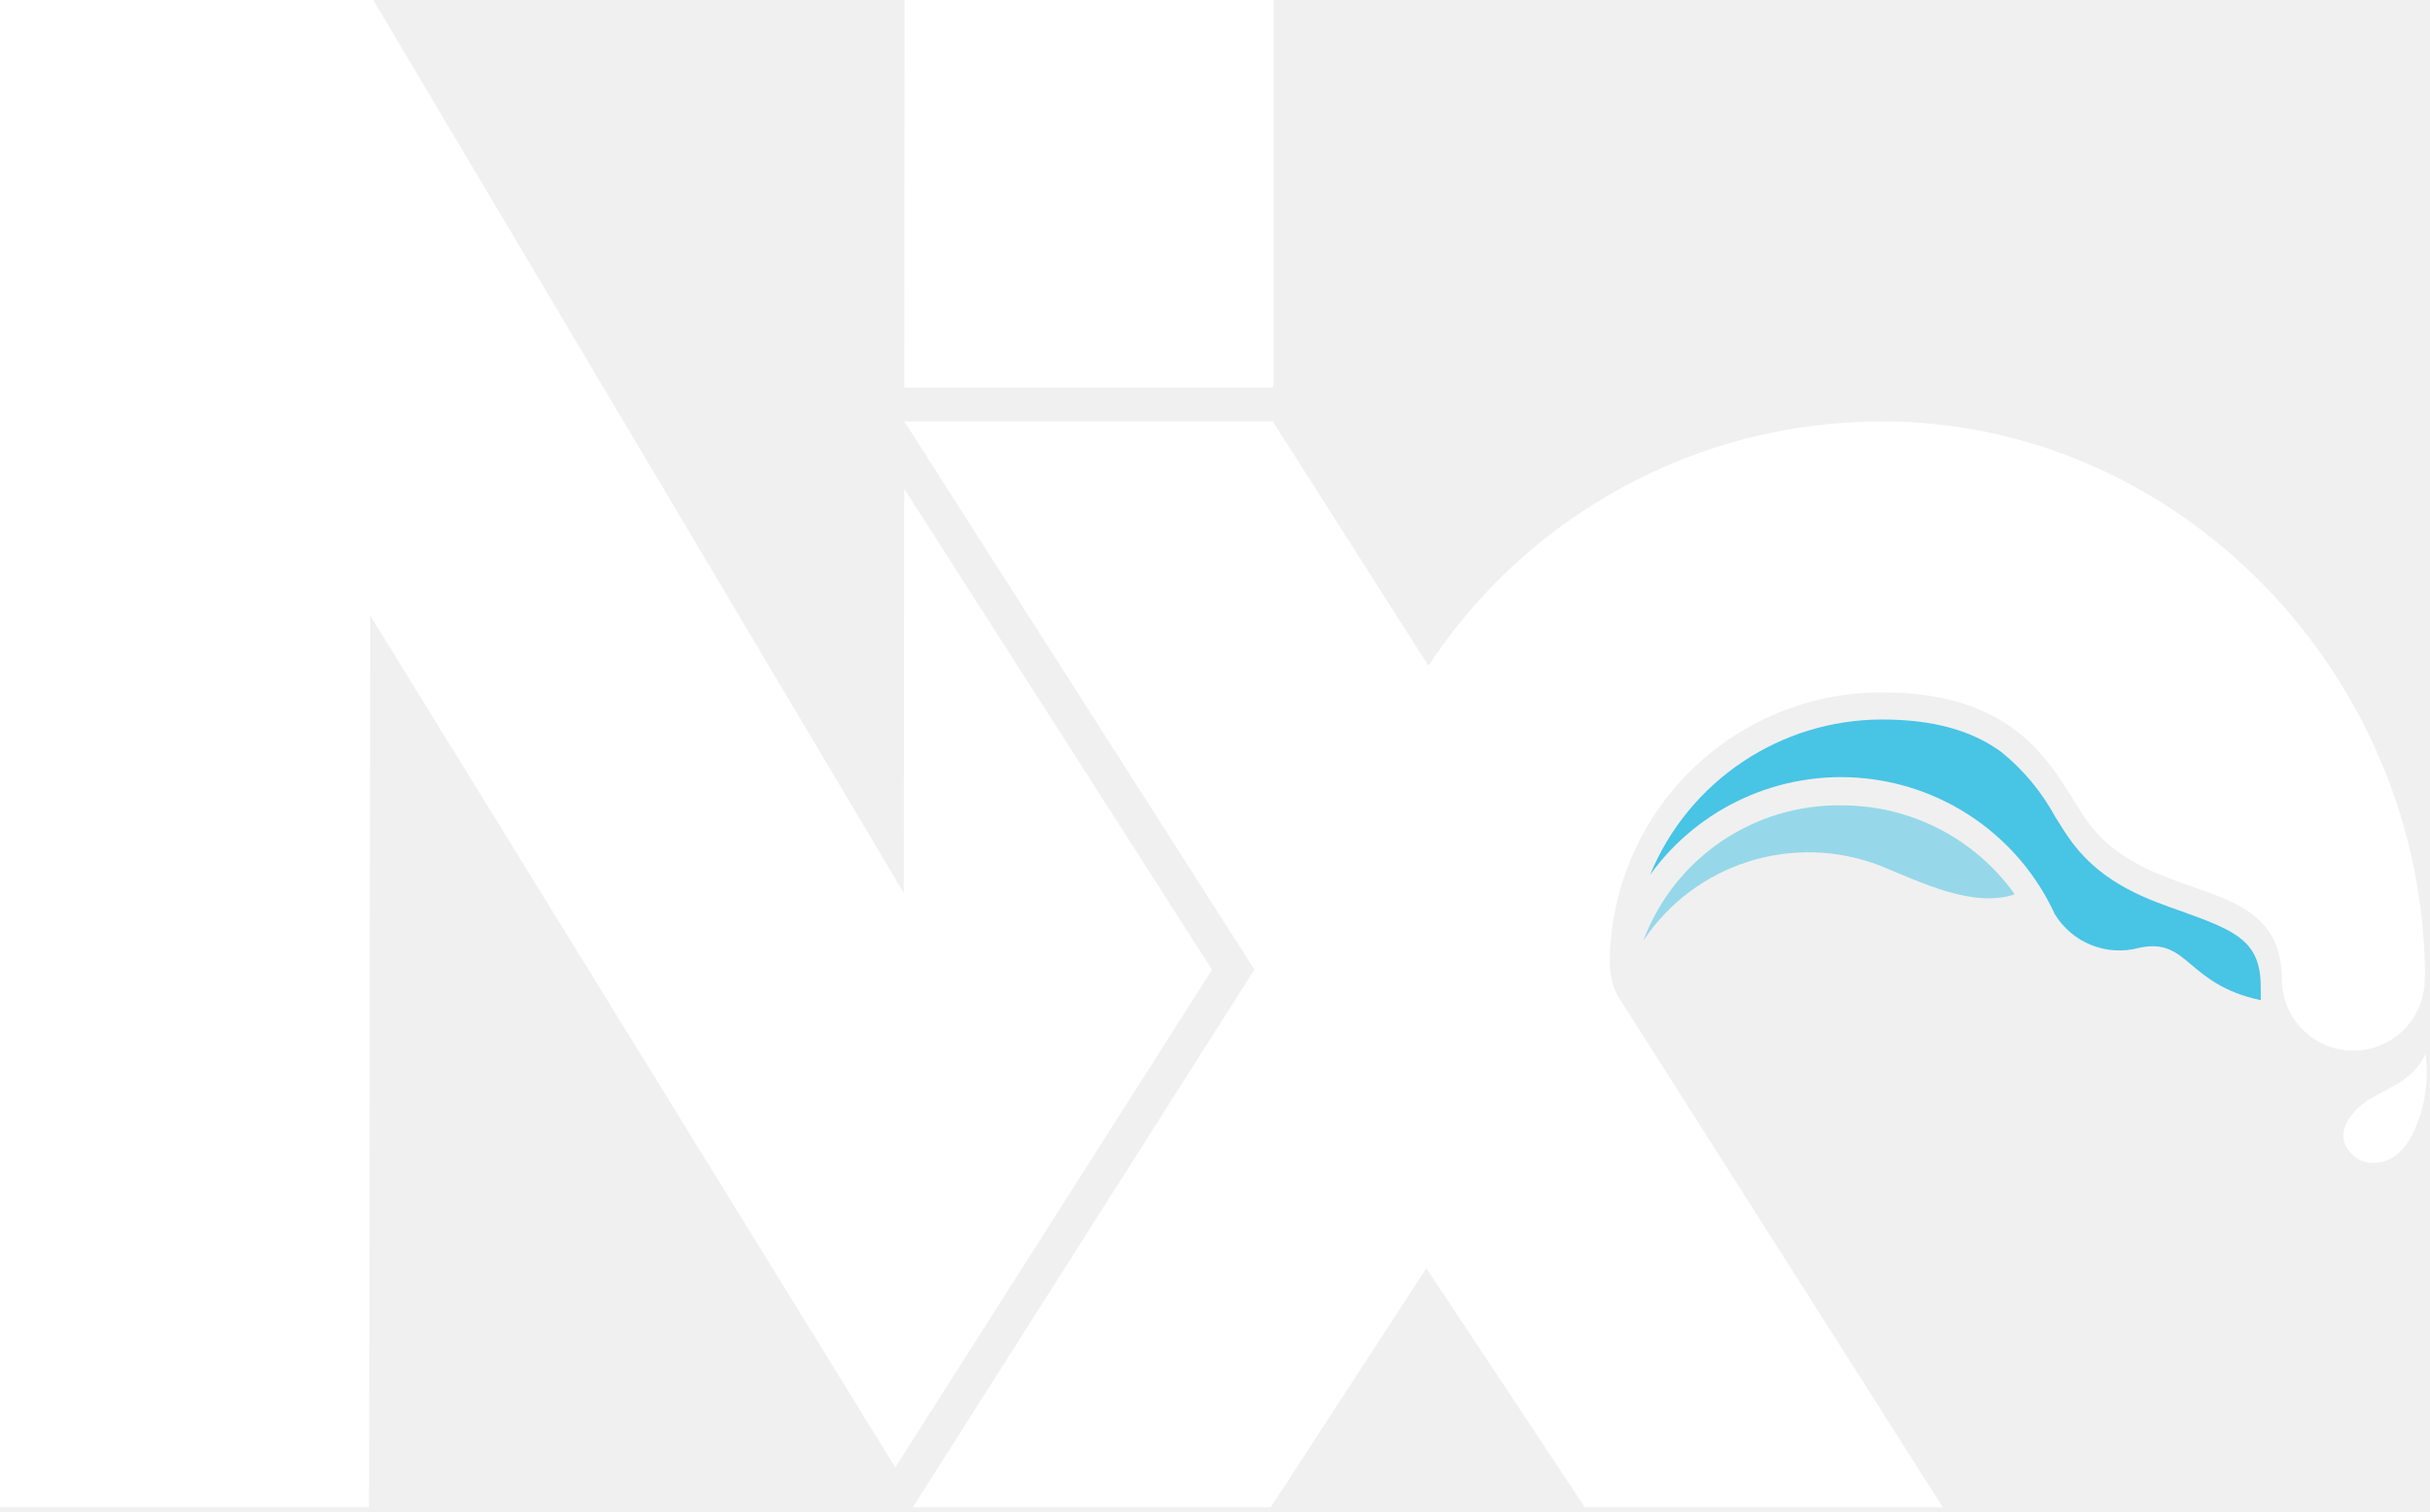
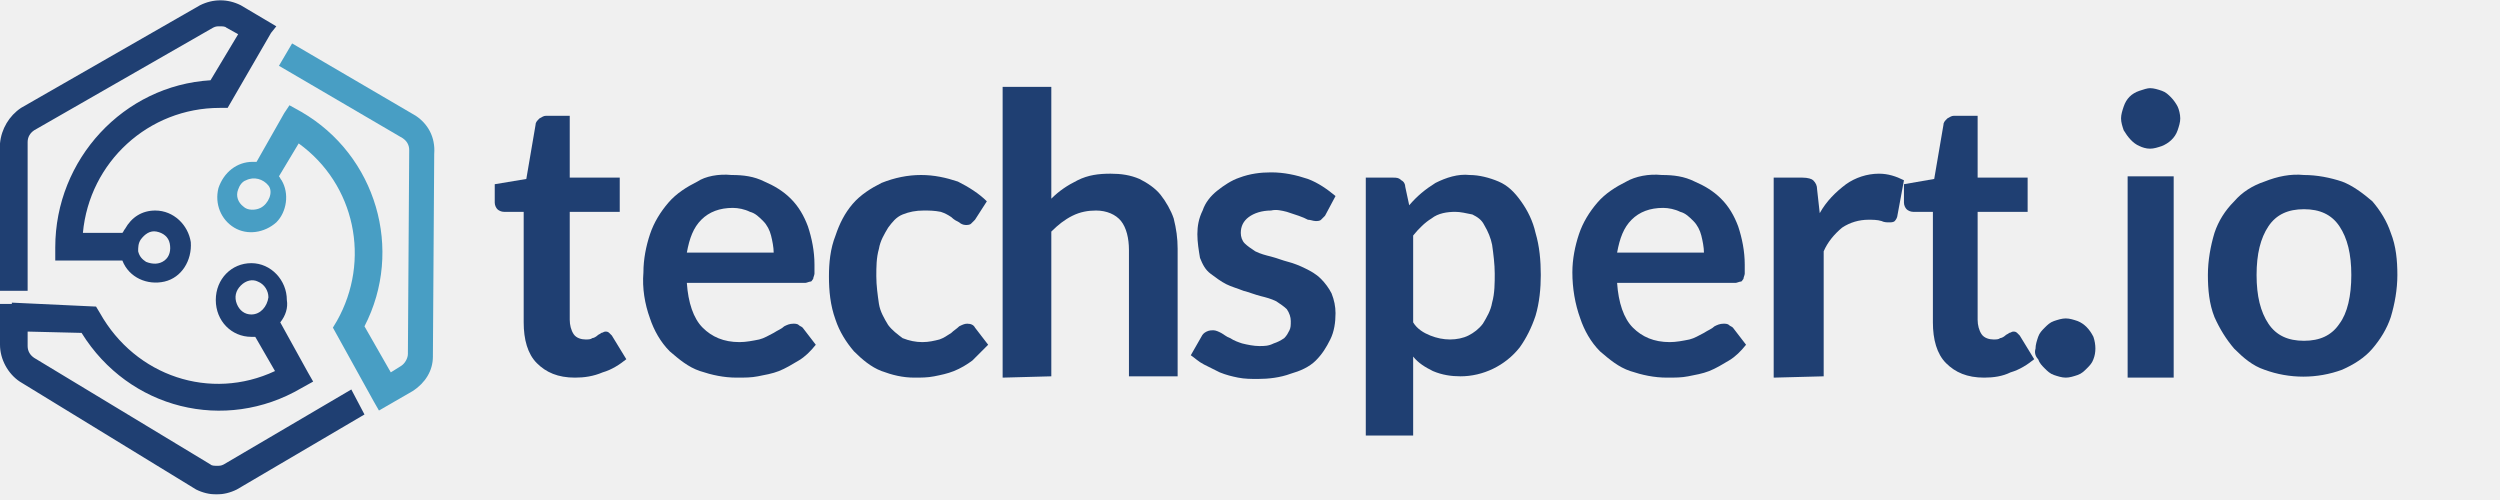
- <svg xmlns="http://www.w3.org/2000/svg" width="262px" height="163px" viewBox="0 0 262 163" version="1.1">
-   <g id="Styles-&amp;-Quick-Wins" stroke="none" stroke-width="1" fill="none" fill-rule="evenodd">
-     <g id="Nx---Quick-Wins" transform="translate(-476, -1284)" fill-rule="nonzero">
-       <g id="Logos" transform="translate(-11, 782)">
-         <g id="Nx_Flat_White" transform="translate(487, 502)">
-           <polygon id="Path" fill="#FFFFFF" points="130.68 104.59 97.49 52.71 97.44 96.3 40.24 0 0 0 0 162.57 39.79 162.57 39.92 66.39 96.53 158.26" />
-           <polygon id="Path" fill="#FFFFFF" points="97.5 41.79 137.24 41.79 137.33 41.33 137.33 0 97.54 0 97.49 41.33" />
-           <path d="M198.66,86.86 C189.14,86.68 180.539,92.516 177.19,101.43 C182.765,93.093 193.38,89.743 202.73,93.37 C207.05,95.13 212.73,97.97 217.23,96.45 C212.95,90.444 206.035,86.873 198.66,86.86 L198.66,86.86 Z" id="Path" fill="#96D8E9" />
-           <path d="M243.75,106.42 C243.75,101.55 241.1,100.42 235.6,98.42 C231.52,97 226.89,95.4 223.52,91 C222.86,90.13 222.25,89.15 221.6,88.11 C220.144,85.416 218.169,83.037 215.79,81.11 C212.58,78.75 208.37,77.6 202.91,77.6 C191.954,77.608 182.084,84.221 177.91,94.35 C183.187,87.028 191.957,83.061 200.94,83.931 C209.924,84.802 217.768,90.381 221.54,98.58 C223.425,101.69 227.141,103.175 230.65,102.22 C236.02,101.07 235.65,106.15 243.76,107.87 L243.75,106.42 Z" id="Path" fill="#48C4E5" />
-           <path d="M261.46,105.38 L261.46,105.27 C261.34,73.03 235.17,45.45 202.91,45.45 C183.207,45.436 164.822,55.345 154,71.81 L153.79,71.45 L137.23,45.45 L97.5,45.45 L135.25,104.57 L98.41,162.57 L137,162.57 L153.79,136.78 L170.88,162.57 L209.48,162.57 L174.48,107.49 C173.899,106.417 173.584,105.22 173.56,104 C173.557,96.22 176.647,88.759 182.148,83.258 C187.649,77.757 195.11,74.667 202.89,74.67 C219.11,74.67 221.82,84.37 225.32,88.93 C232.23,97.93 246.03,93.99 246.03,105.73 L246.03,105.73 C246.071,108.481 247.577,111.001 249.98,112.341 C252.383,113.681 255.318,113.637 257.68,112.226 C260.041,110.815 261.471,108.251 261.43,105.5 L261.43,105.5 L261.43,105.38 L261.46,105.38 Z" id="Path" fill="#FFFFFF" />
-           <path d="M261.5,113.68 C261.892,116.422 261.504,119.219 260.38,121.75 C258.18,126.84 254.51,125.14 254.51,125.14 C254.51,125.14 251.35,123.6 253.27,120.65 C255.4,117.36 259.61,117.74 261.5,113.68 Z" id="Path" fill="#FFFFFF" />
+ <svg xmlns="http://www.w3.org/2000/svg" version="1.1" id="Layer_1" x="0px" y="0px" viewBox="0 0 190 38" style="enable-background:new 0 0 190 38;" xml:space="preserve">
+   <style type="text/css">
+ 	.st0{filter:url(#Adobe_OpacityMaskFilter);}
+ 	.st1{fill-rule:evenodd;clip-rule:evenodd;fill:#FFFFFF;}
+ 	.st2{mask:url(#mask-2_00000142866632804532905420000016741064549040243372_);}
+ 	.st3{fill:#1F3F72;}
+ 	.st4{fill:#489EC4;}
+ </style>
+   <g id="Symbols">
+     <g id="Header" transform="translate(-91, -64)">
+       <g id="Graphics-_x2F_-logo-_x2F_-logo" transform="translate(91, 64)">
+         <g id="Background">
+ 			</g>
+         <defs>
+           <filter id="Adobe_OpacityMaskFilter" filterUnits="userSpaceOnUse" x="0" y="0" width="182.3" height="37.6">
+             <feColorMatrix type="matrix" values="1 0 0 0 0  0 1 0 0 0  0 0 1 0 0  0 0 0 1 0" />
+           </filter>
+         </defs>
+         <mask maskUnits="userSpaceOnUse" x="0" y="0" width="182.3" height="37.6" id="mask-2_00000142866632804532905420000016741064549040243372_">
+           <g class="st0">
+             <rect id="path-1_00000079481140216134084410000004267651513053430693_" class="st1" width="190" height="38" />
+           </g>
+         </mask>
+         <g id="logo" class="st2">
+           <path id="Path" class="st3" d="M43.7,28.7c-1.3,0-2.2-0.4-2.9-1.1c-0.7-0.7-1-1.8-1-3.1v-8.4h-1.5c-0.2,0-0.4-0.1-0.5-0.2      c-0.1-0.1-0.2-0.3-0.2-0.5V14l2.4-0.4l0.7-4.1c0-0.2,0.1-0.3,0.3-0.5c0.2-0.1,0.3-0.2,0.5-0.2h1.8v4.7h3.8v2.6h-3.8v8.2      c0,0.4,0.1,0.8,0.3,1.1c0.2,0.3,0.6,0.4,0.9,0.4c0.2,0,0.4,0,0.5-0.1c0.1,0,0.3-0.1,0.4-0.2c0.1-0.1,0.2-0.1,0.3-0.2      c0.1,0,0.2-0.1,0.3-0.1c0.1,0,0.2,0,0.3,0.1c0.1,0.1,0.2,0.2,0.2,0.2l1.1,1.8c-0.5,0.4-1.1,0.8-1.8,1      C45.1,28.6,44.4,28.7,43.7,28.7" />
+           <path id="Shape" class="st3" d="M55.6,13.3c0.9,0,1.7,0.1,2.5,0.5c0.7,0.3,1.4,0.7,2,1.3c0.6,0.6,1,1.3,1.3,2.1      c0.3,0.9,0.5,1.9,0.5,2.9c0,0.2,0,0.5,0,0.7c0,0.1-0.1,0.3-0.1,0.4c-0.1,0.1-0.1,0.2-0.2,0.2c-0.1,0-0.3,0.1-0.4,0.1h-9      c0.1,1.5,0.5,2.7,1.2,3.4c0.7,0.7,1.6,1.1,2.8,1.1c0.5,0,1-0.1,1.5-0.2c0.4-0.1,0.7-0.3,1.1-0.5c0.3-0.2,0.6-0.3,0.8-0.5      c0.2-0.1,0.4-0.2,0.7-0.2c0.1,0,0.3,0,0.4,0.1c0.1,0.1,0.2,0.1,0.3,0.2l1,1.3c-0.4,0.5-0.8,0.9-1.3,1.2c-0.5,0.3-1,0.6-1.5,0.8      c-0.5,0.2-1.1,0.3-1.6,0.4c-0.5,0.1-1,0.1-1.6,0.1c-1,0-1.9-0.2-2.8-0.5c-0.9-0.3-1.6-0.9-2.3-1.5c-0.7-0.7-1.2-1.6-1.5-2.5      c-0.4-1.1-0.6-2.3-0.5-3.5c0-1,0.2-2,0.5-2.9c0.3-0.9,0.8-1.7,1.4-2.4c0.6-0.7,1.4-1.2,2.2-1.6C53.6,13.4,54.6,13.2,55.6,13.3       M55.7,15.8c-1,0-1.8,0.3-2.4,0.9c-0.6,0.6-0.9,1.4-1.1,2.5h6.6c0-0.4-0.1-0.9-0.2-1.3c-0.1-0.4-0.3-0.8-0.6-1.1      c-0.3-0.3-0.6-0.6-1-0.7C56.6,15.9,56.1,15.8,55.7,15.8" />
+           <path id="Path_00000173118621022146049860000003753187960240633016_" class="st3" d="M74.1,16.7c-0.1,0.1-0.2,0.2-0.3,0.3      c-0.1,0.1-0.3,0.1-0.4,0.1c-0.2,0-0.4-0.1-0.5-0.2c-0.2-0.1-0.4-0.2-0.6-0.4c-0.3-0.2-0.5-0.3-0.8-0.4C71,16,70.6,16,70.2,16      c-0.6,0-1.1,0.1-1.6,0.3c-0.5,0.2-0.8,0.6-1.1,1c-0.3,0.5-0.6,1-0.7,1.6c-0.2,0.7-0.2,1.4-0.2,2.1c0,0.7,0.1,1.4,0.2,2.1      c0.1,0.6,0.4,1.1,0.7,1.6c0.3,0.4,0.7,0.7,1.1,1c0.5,0.2,1,0.3,1.5,0.3c0.5,0,0.9-0.1,1.3-0.2c0.3-0.1,0.6-0.3,0.9-0.5      c0.2-0.2,0.4-0.3,0.6-0.5c0.2-0.1,0.4-0.2,0.6-0.2c0.3,0,0.5,0.1,0.6,0.3l1,1.3c-0.4,0.4-0.8,0.8-1.2,1.2      c-0.4,0.3-0.9,0.6-1.4,0.8c-0.5,0.2-1,0.3-1.5,0.4c-0.5,0.1-1,0.1-1.5,0.1c-0.9,0-1.7-0.2-2.5-0.5c-0.8-0.3-1.5-0.9-2.1-1.5      c-0.6-0.7-1.1-1.5-1.4-2.4c-0.4-1.1-0.5-2.2-0.5-3.3c0-1,0.1-2.1,0.5-3.1c0.3-0.9,0.7-1.7,1.3-2.4c0.6-0.7,1.4-1.2,2.2-1.6      c1-0.4,2-0.6,3-0.6c1,0,1.9,0.2,2.8,0.5c0.8,0.4,1.6,0.9,2.2,1.5L74.1,16.7z" />
+           <path id="Path_00000175310380499761666360000003752981000191448244_" class="st3" d="M76.2,28.7V6.6h3.7v8.5      c0.6-0.6,1.2-1,2-1.4c0.8-0.4,1.6-0.5,2.5-0.5c0.8,0,1.5,0.1,2.2,0.4c0.6,0.3,1.2,0.7,1.6,1.2c0.4,0.5,0.8,1.2,1,1.8      c0.2,0.8,0.3,1.5,0.3,2.3v9.7h-3.7V19c0-0.9-0.2-1.7-0.6-2.2s-1.1-0.8-1.9-0.8c-0.6,0-1.2,0.1-1.8,0.4c-0.6,0.3-1.1,0.7-1.6,1.2      v11L76.2,28.7z" />
+           <path id="Path_00000013168900243031088980000011783905542948188298_" class="st3" d="M100.7,16.4c-0.1,0.1-0.2,0.2-0.3,0.3      c-0.1,0.1-0.3,0.1-0.4,0.1c-0.2,0-0.4-0.1-0.6-0.1c-0.2-0.1-0.4-0.2-0.7-0.3c-0.3-0.1-0.6-0.2-0.9-0.3c-0.4-0.1-0.8-0.2-1.2-0.1      c-0.7,0-1.3,0.2-1.7,0.5c-0.4,0.3-0.6,0.7-0.6,1.2c0,0.3,0.1,0.6,0.3,0.8c0.2,0.2,0.5,0.4,0.8,0.6c0.4,0.2,0.8,0.3,1.2,0.4      c0.4,0.1,0.9,0.3,1.3,0.4s0.9,0.3,1.3,0.5c0.4,0.2,0.8,0.4,1.2,0.8c0.3,0.3,0.6,0.7,0.8,1.1c0.2,0.5,0.3,1,0.3,1.5      c0,0.7-0.1,1.4-0.4,2c-0.3,0.6-0.6,1.1-1.1,1.6c-0.5,0.5-1.2,0.8-1.9,1c-0.8,0.3-1.7,0.4-2.5,0.4c-0.5,0-1,0-1.5-0.1      c-0.5-0.1-0.9-0.2-1.4-0.4c-0.4-0.2-0.8-0.4-1.2-0.6c-0.4-0.2-0.7-0.5-1-0.7l0.8-1.4c0.1-0.2,0.2-0.3,0.4-0.4      c0.2-0.1,0.4-0.1,0.5-0.1c0.2,0,0.4,0.1,0.6,0.2c0.2,0.1,0.4,0.3,0.7,0.4c0.3,0.2,0.6,0.3,0.9,0.4c0.4,0.1,0.9,0.2,1.3,0.2      c0.4,0,0.7,0,1.1-0.2c0.3-0.1,0.5-0.2,0.8-0.4c0.2-0.2,0.3-0.4,0.4-0.6c0.1-0.2,0.1-0.4,0.1-0.7c0-0.3-0.1-0.6-0.3-0.9      c-0.2-0.2-0.5-0.4-0.8-0.6c-0.4-0.2-0.8-0.3-1.2-0.4c-0.4-0.1-0.9-0.3-1.3-0.4c-0.5-0.2-0.9-0.3-1.3-0.5      c-0.4-0.2-0.8-0.5-1.2-0.8c-0.4-0.3-0.6-0.7-0.8-1.2C91.1,19,91,18.4,91,17.8c0-0.6,0.1-1.2,0.4-1.8c0.2-0.6,0.6-1.1,1.1-1.5      c0.5-0.4,1.1-0.8,1.7-1c0.8-0.3,1.6-0.4,2.4-0.4c1,0,1.9,0.2,2.8,0.5c0.8,0.3,1.5,0.8,2.1,1.3L100.7,16.4z" />
+           <path id="Shape_00000013890248552182564050000000161177430635691449_" class="st3" d="M103.8,33.1V13.5h2.1c0.2,0,0.4,0,0.6,0.2      c0.2,0.1,0.3,0.3,0.3,0.5l0.3,1.4c0.6-0.7,1.2-1.2,2-1.7c0.8-0.4,1.7-0.7,2.6-0.6c0.7,0,1.5,0.2,2.2,0.5      c0.7,0.3,1.2,0.8,1.7,1.5c0.5,0.7,0.9,1.5,1.1,2.4c0.3,1,0.4,2.1,0.4,3.2c0,1-0.1,2.1-0.4,3.1c-0.3,0.9-0.7,1.7-1.2,2.4      c-1.1,1.4-2.8,2.2-4.5,2.2c-0.7,0-1.4-0.1-2.1-0.4c-0.6-0.3-1.1-0.6-1.5-1.1v6H103.8z M110.6,16.1c-0.6,0-1.3,0.1-1.8,0.5      c-0.5,0.3-1,0.8-1.4,1.3v6.6c0.3,0.5,0.8,0.8,1.3,1c0.5,0.2,1,0.3,1.5,0.3c0.5,0,1-0.1,1.4-0.3c0.4-0.2,0.8-0.5,1.1-0.9      c0.3-0.5,0.6-1,0.7-1.6c0.2-0.7,0.2-1.5,0.2-2.2c0-0.7-0.1-1.5-0.2-2.2c-0.1-0.5-0.3-1-0.6-1.5c-0.2-0.4-0.5-0.6-0.9-0.8      C111.4,16.2,111,16.1,110.6,16.1" />
+           <path id="Shape_00000158745108466798419750000010755596564930075541_" class="st3" d="M126.3,13.3c0.9,0,1.7,0.1,2.5,0.5      c0.7,0.3,1.4,0.7,2,1.3c0.6,0.6,1,1.3,1.3,2.1c0.3,0.9,0.5,1.9,0.5,2.9c0,0.2,0,0.5,0,0.7c0,0.1-0.1,0.3-0.1,0.4      c-0.1,0.1-0.1,0.2-0.2,0.2c-0.1,0-0.3,0.1-0.4,0.1h-9c0.1,1.5,0.5,2.7,1.2,3.4c0.7,0.7,1.6,1.1,2.8,1.1c0.5,0,1-0.1,1.5-0.2      c0.4-0.1,0.7-0.3,1.1-0.5c0.3-0.2,0.6-0.3,0.8-0.5c0.2-0.1,0.4-0.2,0.7-0.2c0.1,0,0.3,0,0.4,0.1c0.1,0.1,0.2,0.1,0.3,0.2l1,1.3      c-0.4,0.5-0.8,0.9-1.3,1.2c-0.5,0.3-1,0.6-1.5,0.8c-0.5,0.2-1.1,0.3-1.6,0.4c-0.5,0.1-1,0.1-1.6,0.1c-1,0-1.9-0.2-2.8-0.5      c-0.9-0.3-1.6-0.9-2.3-1.5c-0.7-0.7-1.2-1.6-1.5-2.5c-0.4-1.1-0.6-2.3-0.6-3.5c0-1,0.2-2,0.5-2.9c0.3-0.9,0.8-1.7,1.4-2.4      c0.6-0.7,1.4-1.2,2.2-1.6C124.3,13.4,125.3,13.2,126.3,13.3 M126.4,15.8c-1,0-1.8,0.3-2.4,0.9c-0.6,0.6-0.9,1.4-1.1,2.5h6.6      c0-0.4-0.1-0.9-0.2-1.3c-0.1-0.4-0.3-0.8-0.6-1.1c-0.3-0.3-0.6-0.6-1-0.7C127.3,15.9,126.8,15.8,126.4,15.8" />
+           <path id="Path_00000057858860480098344420000016997394177537487511_" class="st3" d="M134.8,28.7V13.5h2.2      c0.4,0,0.7,0.1,0.8,0.2c0.2,0.2,0.3,0.4,0.3,0.7l0.2,1.8c0.5-0.9,1.2-1.6,2-2.2c0.7-0.5,1.6-0.8,2.5-0.8c0.7,0,1.3,0.2,1.9,0.5      l-0.5,2.7c0,0.1-0.1,0.3-0.2,0.4c-0.1,0.1-0.3,0.1-0.4,0.1c-0.2,0-0.4,0-0.6-0.1c-0.3-0.1-0.7-0.1-1-0.1c-0.7,0-1.4,0.2-2,0.6      c-0.6,0.5-1.1,1.1-1.4,1.8v9.5L134.8,28.7z" />
+           <path id="Path_00000052824627176109217940000001305103089698830254_" class="st3" d="M150.8,28.7c-1.3,0-2.2-0.4-2.9-1.1      c-0.7-0.7-1-1.8-1-3.1v-8.4h-1.5c-0.2,0-0.4-0.1-0.5-0.2c-0.1-0.1-0.2-0.3-0.2-0.5V14l2.3-0.4l0.7-4.1c0-0.2,0.1-0.3,0.3-0.5      c0.2-0.1,0.3-0.2,0.5-0.2h1.8v4.7h3.8v2.6h-3.8v8.2c0,0.4,0.1,0.8,0.3,1.1c0.2,0.3,0.6,0.4,0.9,0.4c0.2,0,0.4,0,0.5-0.1      c0.1,0,0.3-0.1,0.4-0.2c0.1-0.1,0.2-0.1,0.3-0.2c0.1,0,0.2-0.1,0.3-0.1c0.1,0,0.2,0,0.3,0.1c0.1,0.1,0.2,0.2,0.2,0.2l1.1,1.8      c-0.5,0.4-1.1,0.8-1.8,1C152.2,28.6,151.5,28.7,150.8,28.7" />
+           <path id="Path_00000118361683550054715380000008405448650122443199_" class="st3" d="M154.7,26.5c0-0.3,0.1-0.6,0.2-0.9      c0.1-0.3,0.3-0.5,0.5-0.7c0.2-0.2,0.4-0.4,0.7-0.5c0.3-0.1,0.6-0.2,0.9-0.2c0.3,0,0.6,0.1,0.9,0.2c0.5,0.2,0.9,0.6,1.2,1.2      c0.2,0.6,0.2,1.2,0,1.7c-0.1,0.3-0.3,0.5-0.5,0.7c-0.2,0.2-0.4,0.4-0.7,0.5c-0.3,0.1-0.6,0.2-0.9,0.2c-0.3,0-0.6-0.1-0.9-0.2      c-0.3-0.1-0.5-0.3-0.7-0.5c-0.2-0.2-0.4-0.4-0.5-0.7C154.7,27.1,154.6,26.8,154.7,26.5" />
+           <path id="Shape_00000129200286064647091790000012879969856639869887_" class="st3" d="M165.7,9c0,0.3-0.1,0.6-0.2,0.9      c-0.2,0.6-0.7,1-1.2,1.2c-0.3,0.1-0.6,0.2-0.9,0.2c-0.3,0-0.6-0.1-0.8-0.2c-0.5-0.2-0.9-0.7-1.2-1.2c-0.1-0.3-0.2-0.6-0.2-0.9      c0-0.3,0.1-0.6,0.2-0.9c0.2-0.6,0.6-1,1.2-1.2c0.3-0.1,0.6-0.2,0.8-0.2c0.3,0,0.6,0.1,0.9,0.2c0.3,0.1,0.5,0.3,0.7,0.5      c0.2,0.2,0.4,0.5,0.5,0.7C165.6,8.3,165.7,8.7,165.7,9 M165.2,28.7h-3.5V13.4h3.5V28.7z" />
+           <path id="Shape_00000111903402010571181030000011377713071132230029_" class="st3" d="M175.1,13.3c1,0,2,0.2,2.9,0.5      c0.8,0.3,1.6,0.9,2.3,1.5c0.6,0.7,1.1,1.5,1.4,2.4c0.4,1,0.5,2.1,0.5,3.2c0,1.1-0.2,2.2-0.5,3.2c-0.3,0.9-0.8,1.7-1.4,2.4      c-0.6,0.7-1.4,1.2-2.3,1.6c-1.9,0.7-4,0.7-5.9,0c-0.9-0.3-1.6-0.9-2.3-1.6c-0.6-0.7-1.1-1.5-1.5-2.4c-0.4-1-0.5-2.1-0.5-3.2      c0-1.1,0.2-2.2,0.5-3.2c0.3-0.9,0.8-1.7,1.5-2.4c0.6-0.7,1.4-1.2,2.3-1.5C173.1,13.4,174.1,13.2,175.1,13.3 M175.1,25.9      c1.2,0,2.1-0.4,2.7-1.3c0.6-0.8,0.9-2.1,0.9-3.7c0-1.6-0.3-2.8-0.9-3.7c-0.6-0.9-1.5-1.3-2.7-1.3c-1.2,0-2.1,0.4-2.7,1.3      c-0.6,0.9-0.9,2.1-0.9,3.7c0,1.6,0.3,2.8,0.9,3.7C173,25.5,173.9,25.9,175.1,25.9" />
+           <path id="Shape_00000078037574141154796480000016898116268495326355_" class="st3" d="M2.1,10.8c0-0.4,0.2-0.7,0.5-0.9l13.6-7.8      c0.2-0.1,0.3-0.1,0.5-0.1c0.2,0,0.4,0,0.5,0.1l0.9,0.5l-2.1,3.5C9.4,6.5,4.2,12.1,4.2,18.8l0,1H5h4.3c0.5,1.3,1.9,1.9,3.2,1.6      c1.3-0.3,2.1-1.6,2-3c-0.2-1.3-1.3-2.4-2.7-2.4c-1,0-1.8,0.5-2.3,1.4c-0.1,0.1-0.1,0.2-0.2,0.3h-3c0.5-5.4,5-9.5,10.4-9.5h0.6      l3.3-5.7l0,0L21,2l-2.7-1.6c-1-0.5-2.1-0.5-3.1,0L1.6,8.2c-0.9,0.6-1.5,1.6-1.6,2.7L0,22.1l2.1,0L2.1,10.8z M10.7,18.2      c0.3-0.4,0.7-0.7,1.2-0.6c0.5,0.1,0.9,0.4,1,0.9c0.1,0.5,0,1-0.4,1.3c-0.4,0.3-0.9,0.3-1.4,0.1c-0.3-0.2-0.5-0.4-0.6-0.8      C10.5,18.8,10.5,18.5,10.7,18.2" />
+           <path id="Shape_00000121963105180946541140000000839772891403774626_" class="st3" d="M17,35.3c-0.2,0.1-0.3,0.1-0.5,0.1      c-0.2,0-0.4,0-0.5-0.1L2.6,27.2c-0.3-0.2-0.5-0.5-0.5-0.9v-1.1l4.1,0.1c3.6,5.8,10.9,7.6,16.7,4.2l0.9-0.5l-0.4-0.7l-2.1-3.8      c0.4-0.5,0.6-1.1,0.5-1.7c0-1.5-1.2-2.8-2.7-2.8s-2.7,1.2-2.7,2.8s1.2,2.8,2.7,2.8l0,0c0.1,0,0.2,0,0.3,0l1.5,2.6      c-4.9,2.3-10.6,0.4-13.3-4.4l-0.3-0.5L0.9,23v0.1H0l0,3.1c0,1.1,0.6,2.2,1.5,2.8l13.4,8.2c1,0.5,2.1,0.5,3.1,0l9.7-5.7l-1-1.9      L17,35.3z M19.1,23.9c-0.5,0-0.9-0.3-1.1-0.8c-0.2-0.5-0.1-1,0.3-1.4c0.4-0.4,0.9-0.5,1.3-0.3c0.5,0.2,0.8,0.7,0.8,1.2      C20.3,23.3,19.8,23.9,19.1,23.9z" />
+           <path id="Shape_00000088839267380039189380000000398124340963459757_" class="st4" d="M31.6,8.8l-9.4-5.5l-1,1.7l9.4,5.5      c0.3,0.2,0.5,0.5,0.5,0.9L31,26.9c0,0.3-0.2,0.7-0.5,0.9l-0.8,0.5l-2-3.5c3-5.8,0.9-13-4.8-16.3l-0.9-0.5l-0.4,0.6l-2.1,3.7      c-0.1,0-0.2,0-0.3,0c-1.2,0-2.2,0.8-2.6,2c-0.3,1.2,0.2,2.4,1.2,3s2.3,0.4,3.2-0.4c0.8-0.8,1-2.2,0.4-3.2      c-0.1-0.1-0.1-0.2-0.2-0.3l1.5-2.5c4.3,3.1,5.5,8.9,2.9,13.5l-0.3,0.5l3.1,5.6h0l0.4,0.7l2.6-1.5c0.9-0.6,1.5-1.5,1.5-2.6      l0.1-15.4C33.1,10.4,32.5,9.4,31.6,8.8 M19.8,15.8c-0.4,0.2-1,0.2-1.3-0.1c-0.4-0.3-0.6-0.8-0.4-1.3c0.1-0.3,0.3-0.6,0.6-0.7      c0.6-0.3,1.3-0.1,1.7,0.4S20.4,15.5,19.8,15.8" />
        </g>
      </g>
    </g>
  </g>
</svg>
